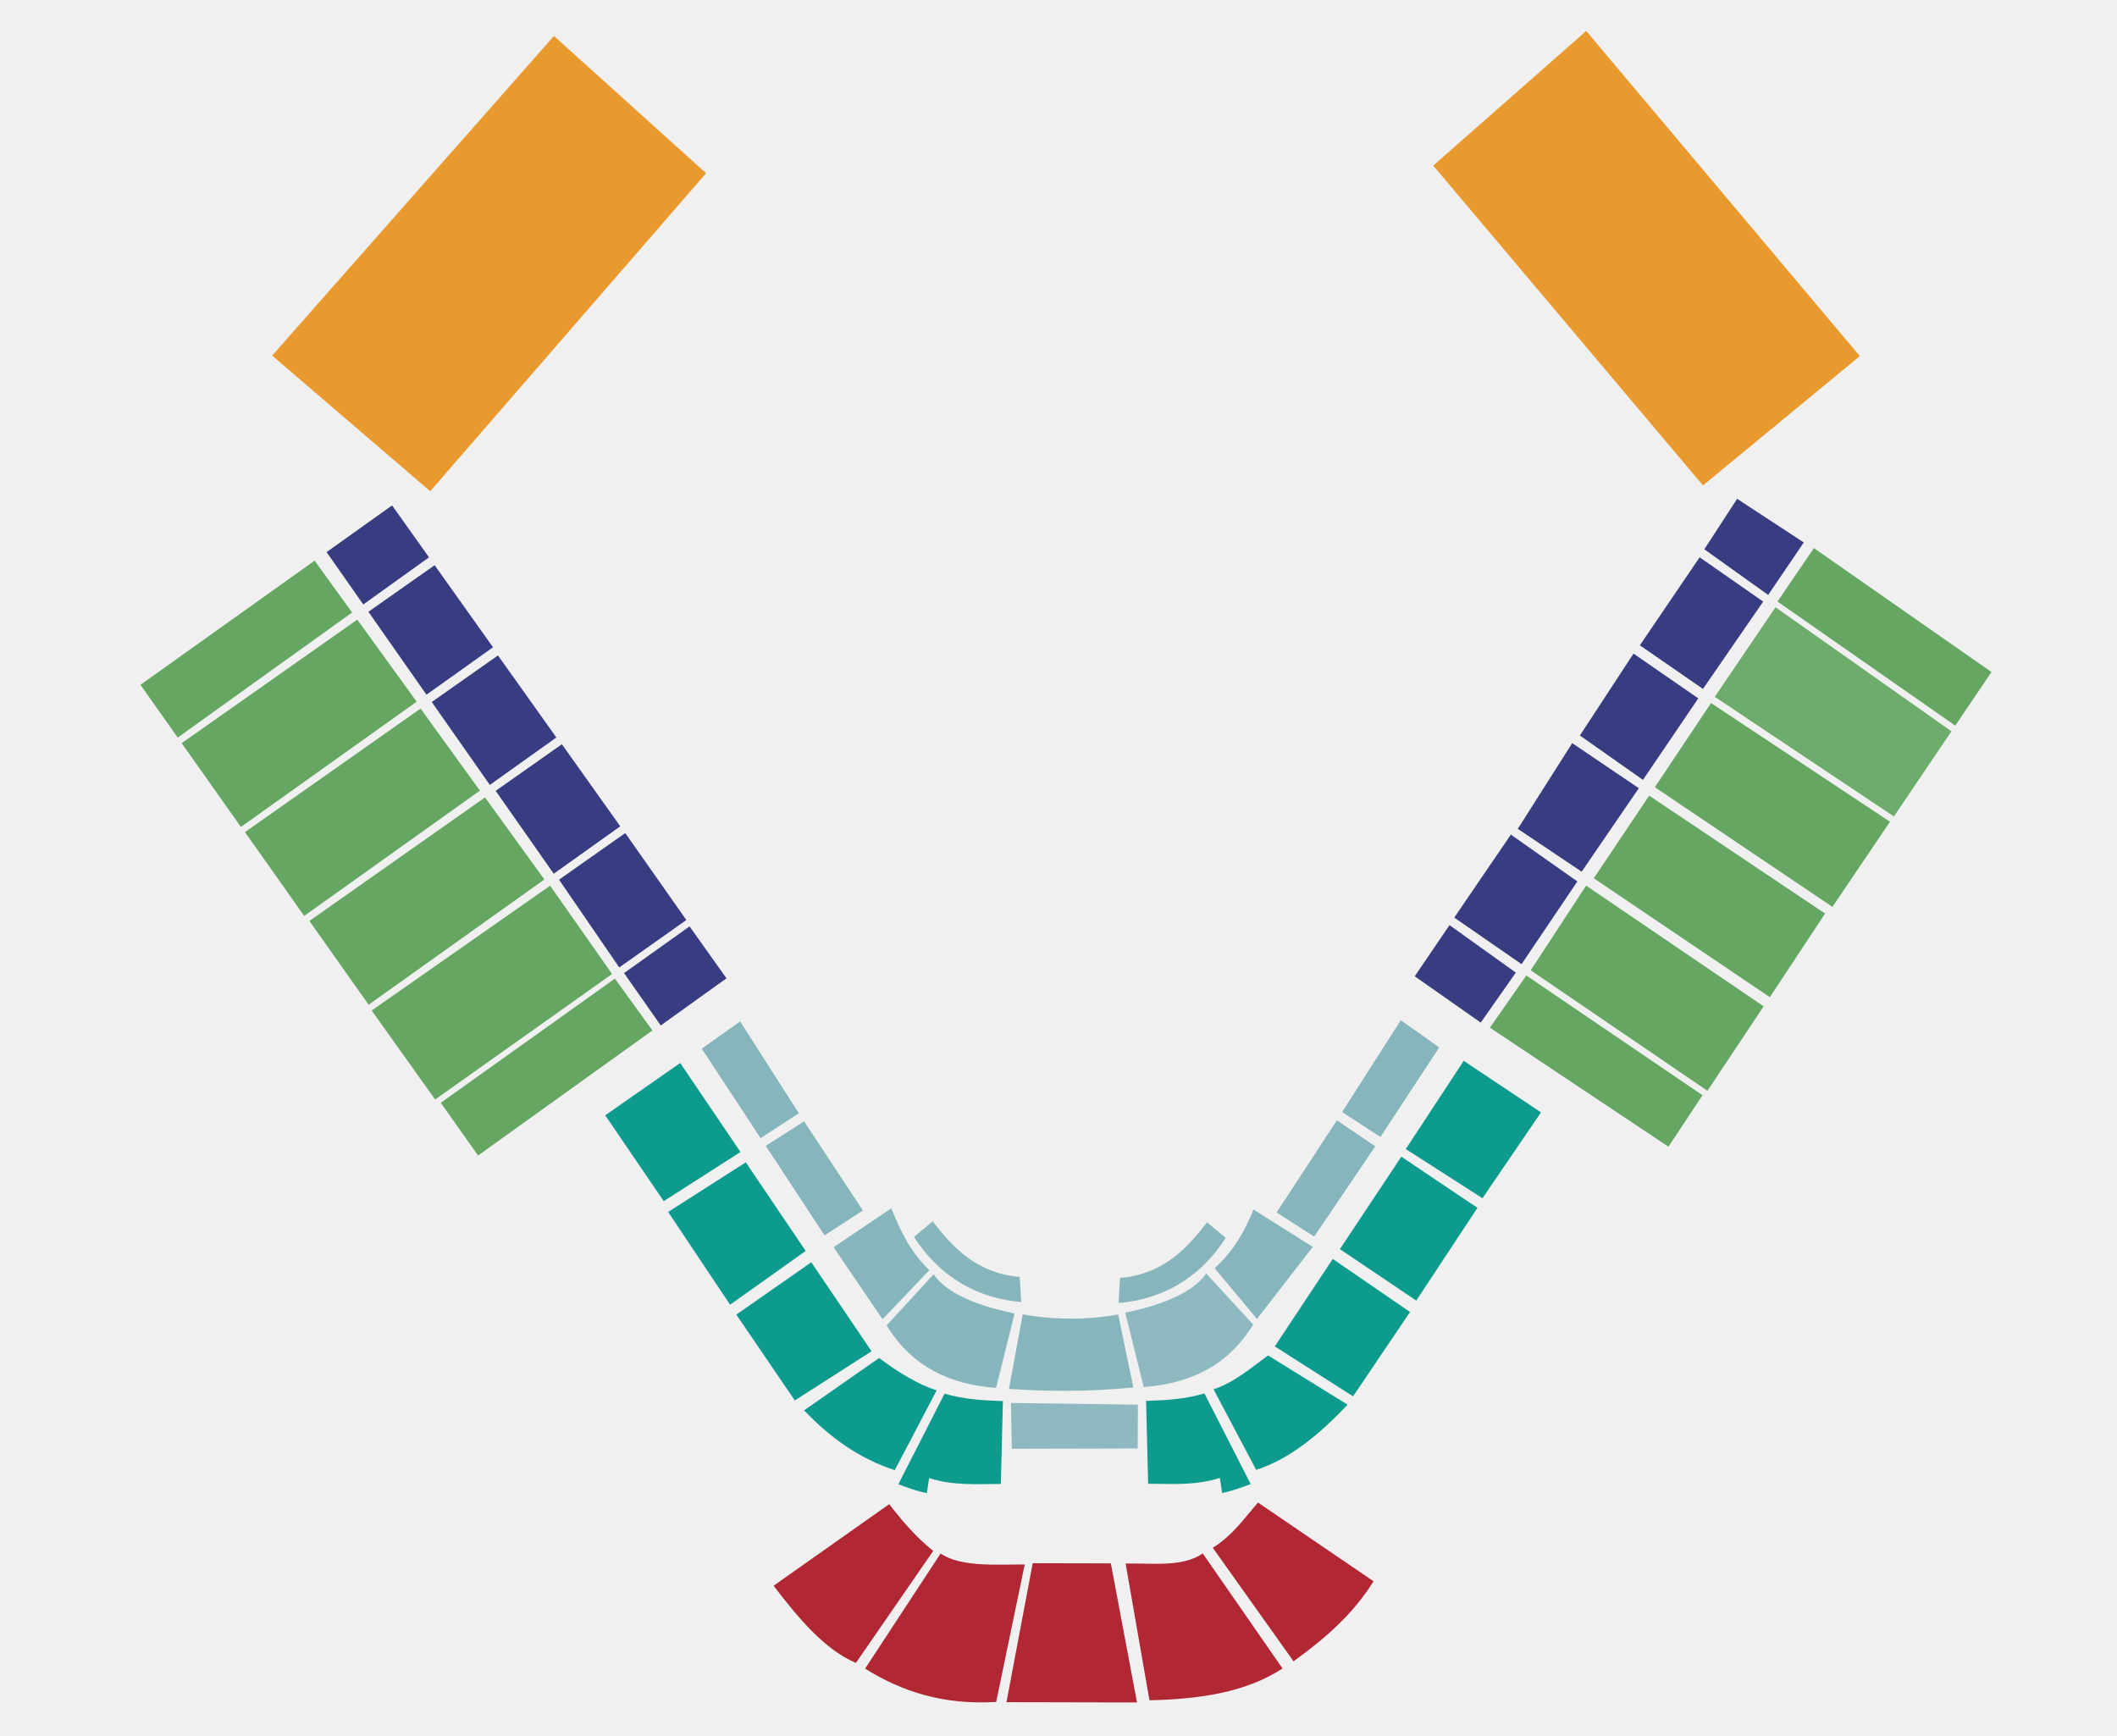
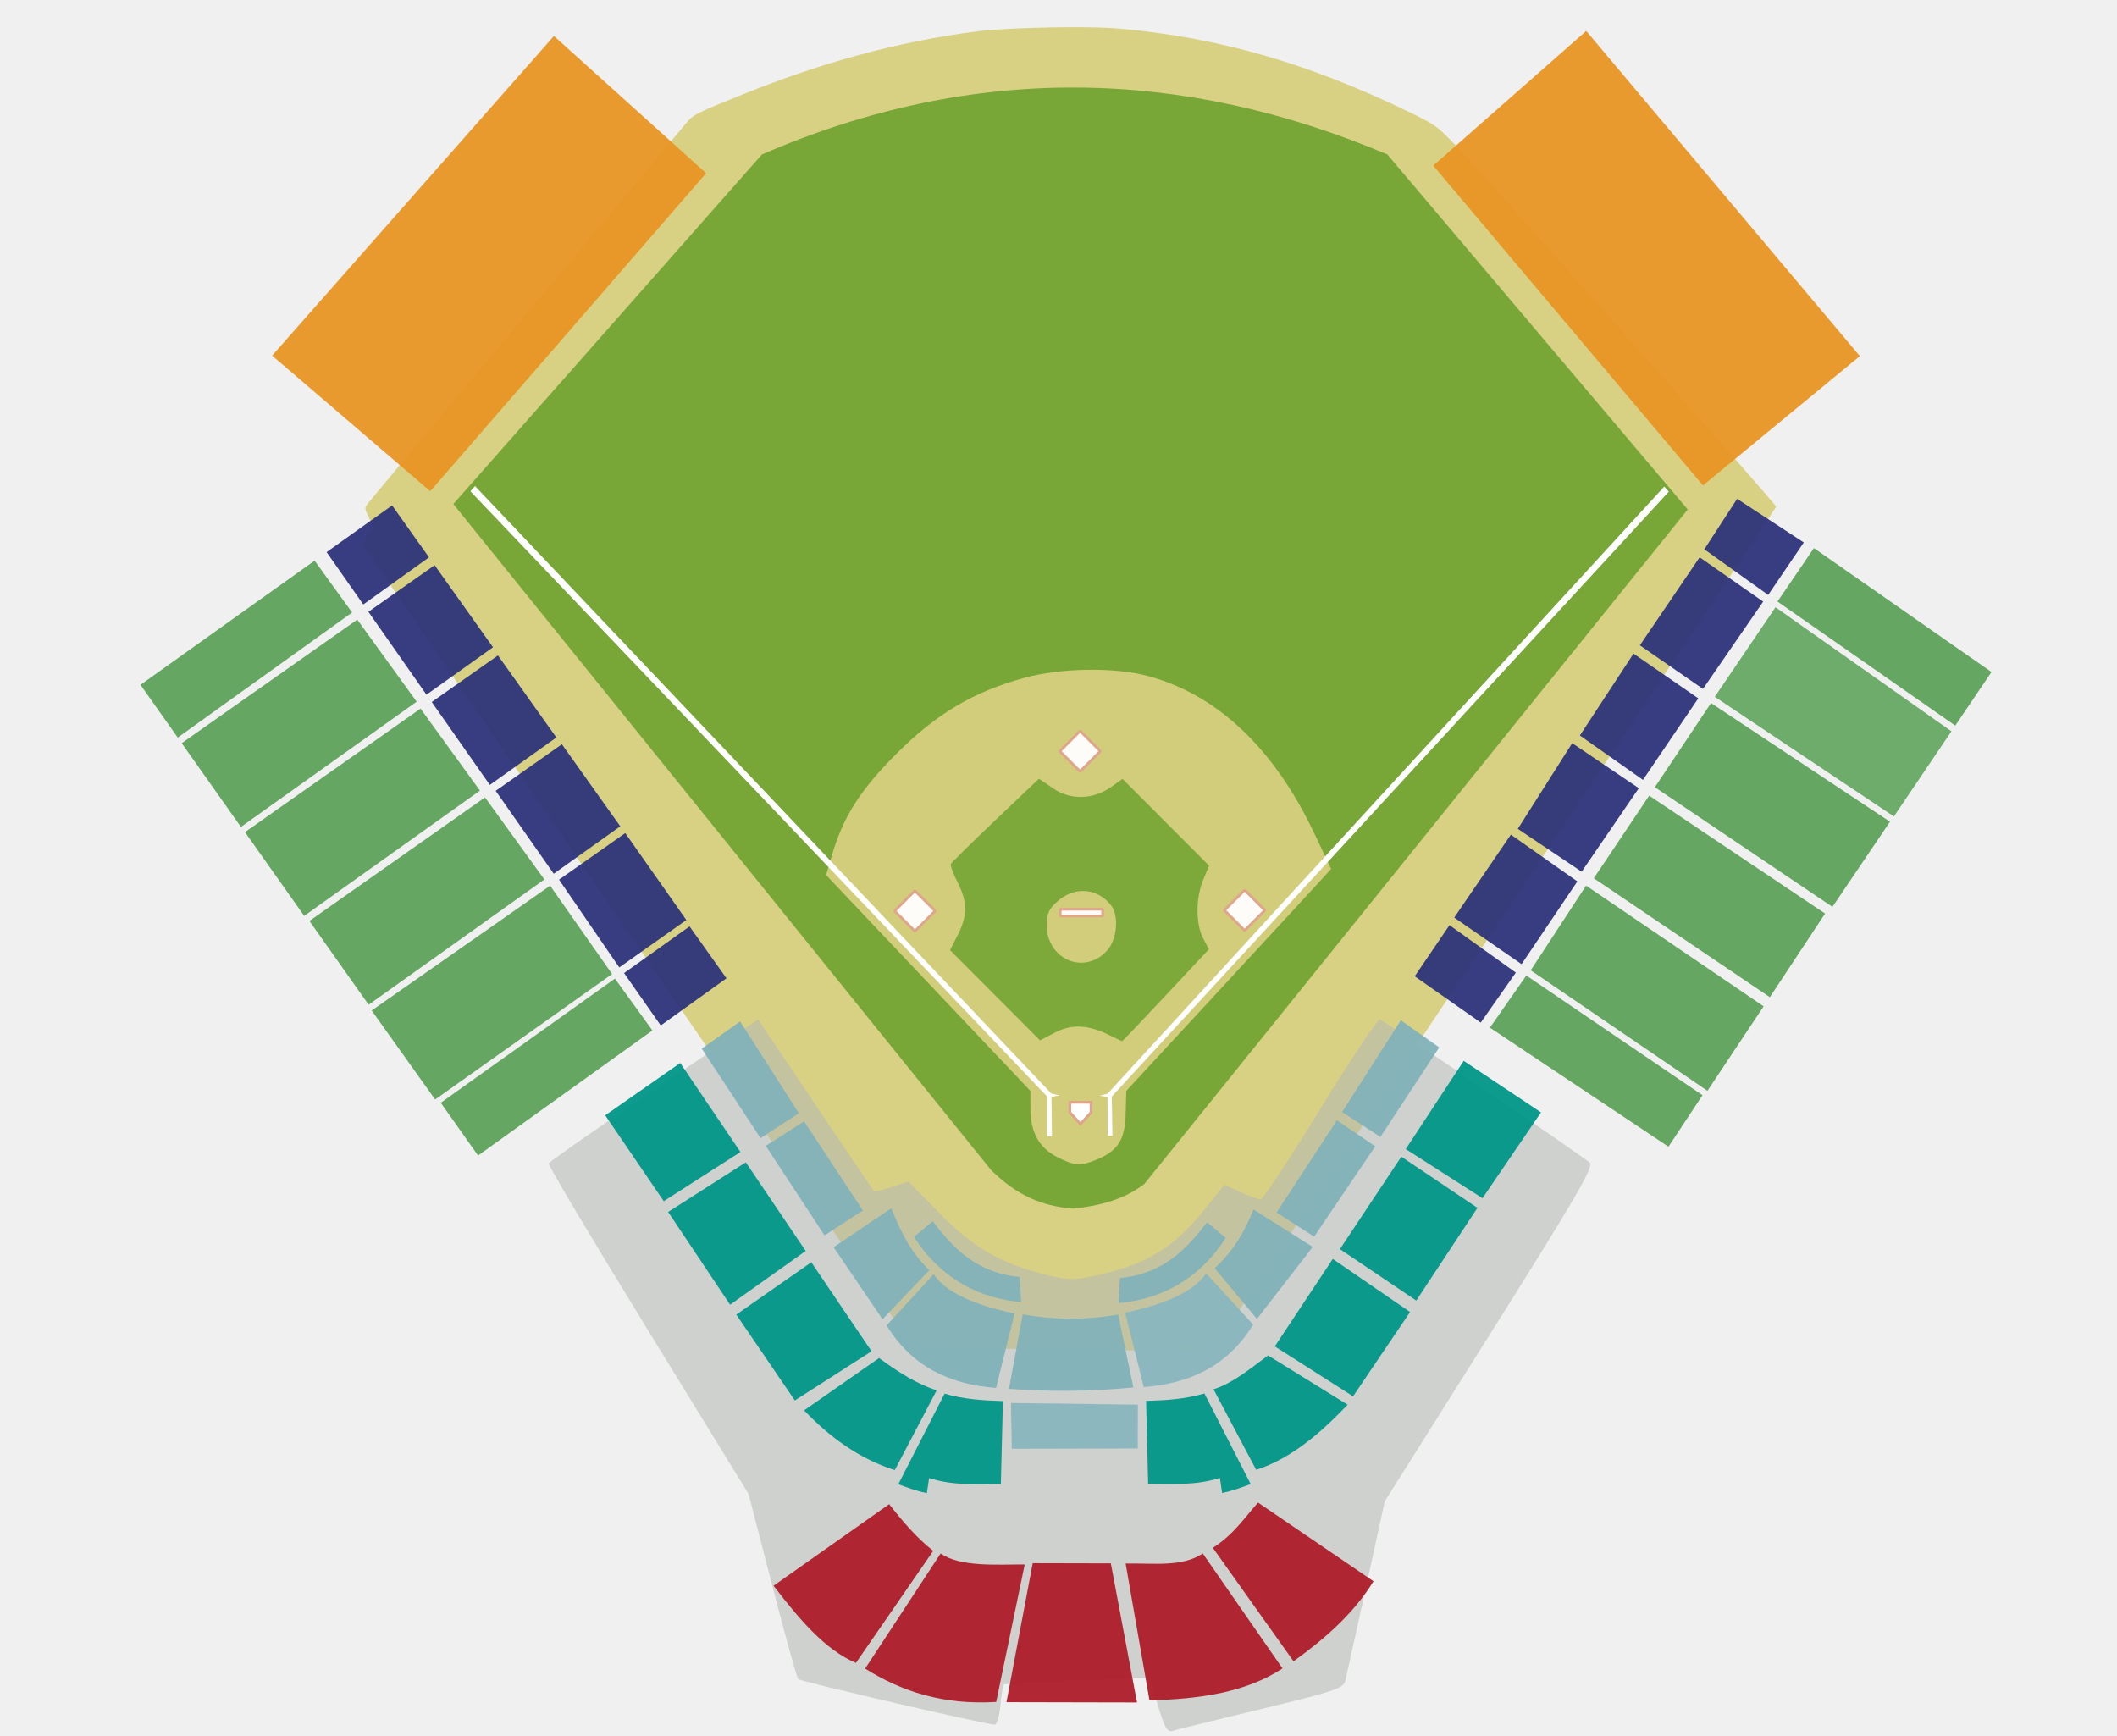
<svg xmlns="http://www.w3.org/2000/svg" width="783.047" height="642" viewBox="0 0 783.047 642" id="svg4267" version="1.1">
  <defs id="defs4269" />
-   <g id="layer1" transform="translate(0,-410.3622)">
+   <g id="tierra" style="display:inline">
+     <path style="opacity:0.945;fill:#d7cf7e;fill-opacity:1;fill-rule:nonzero;stroke:none;stroke-width:1;stroke-linecap:butt;stroke-linejoin:bevel;stroke-miterlimit:4;stroke-dasharray:none;stroke-opacity:1" d="m 395.334,10.062 c -12.704,0.055 -27.238,0.651 -34.477,1.604 -28.717,3.778 -56.318,11.232 -86.342,23.32 -15.337,6.175 -18.039,7.479 -19.9,9.607 -2.979,3.406 -117.206,139.853 -118.49,141.539 -1.328,1.744 -1.324,1.819 0.289,5.264 l 1.637,3.496 -1.949,2.943 c -1.072,1.62 -1.779,3.386 -1.572,3.926 0.446,1.161 200.584,293.06 202.408,295.209 1.229,1.448 2.039,1.481 50.535,2.1 27.107,0.346 51.857,0.666 55,0.713 l 5.713,0.084 104.287,-155.842 C 609.83,258.312 656.849,187.845 656.959,187.434 657.182,186.6 547.922,63.44 537.596,52.885 531.343,46.494 530.585,45.965 521.043,41.35 483.902,23.384 451.196,13.963 414.258,10.588 409.921,10.192 402.957,10.03 395.334,10.062 Z" id="path5020" />
+   </g>
+   <g id="estructura_palco" style="display:inline">
+     <path style="opacity:0.945;fill:#b4b8b5;fill-opacity:0.582;fill-rule:nonzero;stroke:none;stroke-width:1;stroke-linecap:butt;stroke-linejoin:bevel;stroke-miterlimit:4;stroke-dasharray:none;stroke-opacity:1" d="m 428.267,630.741 -3.03,-10.175 -26.694,1.003 c -14.682,0.552 -26.948,1.227 -27.258,1.502 -0.31,0.274 -0.874,3.727 -1.253,7.673 -0.379,3.946 -1.303,7.174 -2.052,7.174 -3.084,0 -71.917,-15.962 -72.751,-16.871 -0.498,-0.542 -4.83,-16.168 -9.627,-34.723 l -8.721,-33.737 -37.171,-60.513 c -20.444,-33.282 -36.99,-61.056 -36.769,-61.72 0.221,-0.664 17.744,-12.927 38.94,-27.251 l 38.538,-26.044 21.176,31.486 c 11.647,17.317 21.41,31.72 21.696,32.007 0.286,0.286 3.267,-0.395 6.623,-1.513 l 6.102,-2.034 11.487,11.692 c 12.471,12.693 22.338,18.432 39.12,22.751 7.556,1.945 10.404,2.055 17.143,0.665 19.679,-4.06 30.117,-10.245 41.717,-24.722 l 7.373,-9.201 5.924,2.69 c 3.258,1.479 6.621,2.704 7.473,2.721 0.852,0.017 10.816,-15.07 22.143,-33.528 11.327,-18.458 21.237,-33.319 22.023,-33.025 1.971,0.737 75.259,50.769 77.617,52.988 1.564,1.471 -5.028,12.801 -36.964,63.537 l -38.867,61.747 -6.928,31.656 c -3.81,17.411 -7.264,33.048 -7.675,34.749 -0.662,2.74 -4.203,3.924 -31.108,10.403 -16.698,4.021 -31.449,7.643 -32.779,8.05 -1.948,0.595 -3.009,-1.242 -5.449,-9.436 z" id="path5018" />
+   </g>
+   <g id="grama" style="display:inline">
+     <path style="fill:#78a737;fill-opacity:1;fill-rule:evenodd;stroke:none;stroke-width:1px;stroke-linecap:butt;stroke-linejoin:miter;stroke-opacity:1" d="M 167.685,186.421 281.833,57.122 c 78.495,-33.984 155.523,-32 231.325,0 L 624.274,188.442 423.254,437.949 c -5.481,4.122 -12.76,7.644 -26.264,9.091 -11.983,-0.911 -20.959,-5.1 -30.305,-14.142 z" id="path5016" />
+   </g>
+   <g id="tierra_diamante" style="display:inline">
+     <path style="opacity:0.945;fill:#d7cf7e;fill-opacity:1;fill-rule:nonzero;stroke:none;stroke-width:1;stroke-linecap:butt;stroke-linejoin:bevel;stroke-miterlimit:4;stroke-dasharray:none;stroke-opacity:1" d="m 390.803,427.834 c -6.568,-3.468 -9.669,-9.167 -9.669,-17.769 l 0,-6.566 -37.783,-39.922 -37.783,-39.922 2.205,-7.511 c 4.15,-14.134 10.525,-24.108 24.003,-37.554 14.702,-14.667 28.302,-22.716 47.097,-27.873 13.533,-3.713 33.292,-4.009 45.717,-0.686 25.561,6.837 46.551,26.652 61.454,58.012 l 6.334,13.329 -5.92,6.488 c -3.256,3.568 -20.306,22.043 -37.888,41.056 l -31.968,34.568 -0.233,8.497 c -0.262,9.541 -2.778,13.562 -10.544,16.849 -6.041,2.557 -8.615,2.386 -15.02,-0.995 z" id="path5014" />
+   </g>
+   <g id="elementos_diamante" style="display:inline">
+     <rect style="display:inline;opacity:0.945;fill:#ffffff;fill-opacity:1;fill-rule:nonzero;stroke:#dfa48c;stroke-width:1;stroke-linecap:butt;stroke-linejoin:bevel;stroke-miterlimit:4;stroke-dasharray:none;stroke-opacity:1" id="segunda_base" width="10.607" height="10.607" x="-484.266" y="-91.341" rx="0" ry="0" transform="matrix(-0.7071068,-0.7071068,-0.7071068,0.7071068,0,0)" />
+     <rect style="display:inline;opacity:0.945;fill:#ffffff;fill-opacity:1;fill-rule:nonzero;stroke:#dfa48c;stroke-width:1;stroke-linecap:butt;stroke-linejoin:bevel;stroke-miterlimit:4;stroke-dasharray:none;stroke-opacity:1" id="tercera_base" width="10.607" height="10.607" x="-482.837" y="-6.341" rx="0" ry="0" transform="matrix(-0.7071068,-0.7071068,-0.7071068,0.7071068,0,0)" />
+     <rect style="display:inline;opacity:0.945;fill:#ffffff;fill-opacity:1;fill-rule:nonzero;stroke:#dfa48c;stroke-width:1;stroke-linecap:butt;stroke-linejoin:bevel;stroke-miterlimit:4;stroke-dasharray:none;stroke-opacity:1" id="primera_base" width="10.607" height="10.607" x="-568.909" y="-92.769" rx="0" ry="0" transform="matrix(-0.7071068,-0.7071068,-0.7071068,0.7071068,0,0)" />
+     <path style="opacity:0.945;fill:#78a737;fill-opacity:1;fill-rule:nonzero;stroke:none;stroke-width:1;stroke-linecap:butt;stroke-linejoin:bevel;stroke-miterlimit:4;stroke-dasharray:none;stroke-opacity:1" d="m 384.299,288.018 -16.082,15.293 c -8.845,8.411 -16.281,15.733 -16.523,16.271 -0.242,0.539 0.883,3.574 2.5,6.744 3.697,7.247 3.716,12.323 0.072,19.471 l -2.867,5.627 16.645,16.689 16.645,16.688 5.572,-2.904 c 6.138,-3.199 12.28,-2.91 19.996,0.939 2.454,1.224 4.611,2.225 4.795,2.225 0.184,0 7.478,-7.637 16.211,-16.973 l 15.879,-16.975 -2.137,-4.098 c -2.759,-5.289 -2.743,-14.925 0.035,-21.574 l 2.189,-5.24 -16.014,-16.061 -16.014,-16.059 -4.164,2.965 c -6.649,4.735 -15.013,4.979 -21.393,0.623 l -5.346,-3.652 z m 16.189,41.527 c 3.941,-0.034 7.767,1.795 10.529,5.393 2.918,3.801 2.196,12.408 -1.383,16.475 -8.347,9.485 -22.5,3.574 -22.5,-9.398 0,-4.13 0.949,-6.07 4.395,-8.969 2.759,-2.322 5.894,-3.474 8.959,-3.5 z" id="grama_diamante" />
+     <rect style="opacity:0.945;fill:#ffffff;fill-opacity:1;fill-rule:nonzero;stroke:#dfa48c;stroke-width:1;stroke-linecap:butt;stroke-linejoin:bevel;stroke-miterlimit:4;stroke-dasharray:none;stroke-opacity:1" id="base_pitcher" width="15.714" height="2.5" x="392.143" y="336.286" />
+     <path style="fill:#ffffff;fill-opacity:1;fill-rule:evenodd;stroke:#dfa48c;stroke-width:1px;stroke-linecap:butt;stroke-linejoin:miter;stroke-opacity:1" d="m 395.714,407.714 7.857,0 0,3.75 -3.929,4.286 -3.929,-4.286 z" id="home" />
+   </g>
+   <g id="lineas_cal" style="display:inline">
+     <path style="fill:#ffffff;fill-opacity:1;fill-rule:evenodd;stroke:none;stroke-width:1px;stroke-linecap:butt;stroke-linejoin:miter;stroke-opacity:1" d="m 389.107,420.304 -1.786,0 0,-14.73 -213.305,-223.845 1.665,-1.962 213.174,224.675 3.11,0.773 -3.036,0.446 z" id="linea_cal_izquierda" />
+     <path style="fill:#ffffff;fill-opacity:1;fill-rule:evenodd;stroke:none;stroke-width:1px;stroke-linecap:butt;stroke-linejoin:miter;stroke-opacity:1" d="m 409.724,420.098 1.756,-0.03 -0.247,-14.486 206.024,-223.724 -1.67,-1.902 -205.88,224.538 -3.045,0.812 2.993,0.388 z" id="linea_cal_derecha" />
+   </g>
+   <g id="zonas" transform="translate(0,-410.3622)" style="display:inline">
    <path style="display:inline;opacity:0.945;fill:#5da35a;fill-opacity:1;stroke:#000000;stroke-width:0;stroke-linecap:butt;stroke-linejoin:bevel;stroke-miterlimit:4;stroke-dasharray:none;stroke-opacity:1" d="M 116.368,617.732 130.245,636.905 65.747,683.174 51.952,663.662 Z" id="l1" />
    <path style="display:inline;opacity:0.945;fill:#2c337a;fill-opacity:1;stroke:#000000;stroke-width:0;stroke-linecap:butt;stroke-linejoin:bevel;stroke-miterlimit:4;stroke-dasharray:none;stroke-opacity:1" d="m 120.802,614.571 13.571,19.372 24.315,-17.443 -13.662,-19.201 z" id="l1a" />
    <path style="display:inline;opacity:0.945;fill:#2c337a;fill-opacity:1;stroke:#000000;stroke-width:0;stroke-linecap:butt;stroke-linejoin:bevel;stroke-miterlimit:4;stroke-dasharray:none;stroke-opacity:1" d="m 230.83,770.279 13.571,19.372 24.315,-17.443 -13.662,-19.201 z" id="l56a" />
    <path style="display:inline;opacity:0.945;fill:#5da35a;fill-opacity:1;stroke:#000000;stroke-width:0;stroke-linecap:butt;stroke-linejoin:bevel;stroke-miterlimit:4;stroke-dasharray:none;stroke-opacity:1" d="m 227.447,772.322 13.877,19.173 -64.498,46.269 -13.795,-19.513 z" id="l6" />
    <path style="display:inline;opacity:0.945;fill:#2c337a;fill-opacity:1;stroke:#000000;stroke-width:0;stroke-linecap:butt;stroke-linejoin:bevel;stroke-miterlimit:4;stroke-dasharray:none;stroke-opacity:1" d="m 136.268,636.648 21.48,30.662 24.612,-17.541 -21.597,-30.354 z" id="l2a" />
    <path style="display:inline;opacity:0.945;fill:#5da35a;fill-opacity:1;stroke:#000000;stroke-width:0;stroke-linecap:butt;stroke-linejoin:bevel;stroke-miterlimit:4;stroke-dasharray:none;stroke-opacity:1" d="m 154.122,669.894 -21.968,-30.352 -64.949,45.694 21.91,30.99 z" id="l2" />
    <path style="display:inline;opacity:0.945;fill:#5da35a;fill-opacity:1;stroke:#000000;stroke-width:0;stroke-linecap:butt;stroke-linejoin:bevel;stroke-miterlimit:4;stroke-dasharray:none;stroke-opacity:1" d="m 177.524,702.797 -21.968,-30.352 -64.949,45.694 21.91,30.99 z" id="l3" />
    <path style="display:inline;opacity:0.945;fill:#5da35a;fill-opacity:1;stroke:#000000;stroke-width:0;stroke-linecap:butt;stroke-linejoin:bevel;stroke-miterlimit:4;stroke-dasharray:none;stroke-opacity:1" d="m 201.363,735.652 -21.968,-30.352 -64.949,45.694 21.91,30.99 z" id="l4" />
    <path style="display:inline;opacity:0.945;fill:#5da35a;fill-opacity:1;stroke:#000000;stroke-width:0;stroke-linecap:butt;stroke-linejoin:bevel;stroke-miterlimit:4;stroke-dasharray:none;stroke-opacity:1" d="m 226.404,770.626 -22.924,-32.672 -65.997,46.171 23.465,32.917 z" id="l5" />
    <path style="display:inline;opacity:0.945;fill:#2c337a;fill-opacity:1;stroke:#000000;stroke-width:0;stroke-linecap:butt;stroke-linejoin:bevel;stroke-miterlimit:4;stroke-dasharray:none;stroke-opacity:1" d="m 159.7,670.017 21.48,30.662 24.612,-17.541 -21.597,-30.354 z" id="l3a" />
    <path style="display:inline;opacity:0.945;fill:#2c337a;fill-opacity:1;stroke:#000000;stroke-width:0;stroke-linecap:butt;stroke-linejoin:bevel;stroke-miterlimit:4;stroke-dasharray:none;stroke-opacity:1" d="m 183.338,702.871 21.48,30.662 24.612,-17.541 -21.597,-30.354 z" id="l4a" />
    <path style="display:inline;opacity:0.945;fill:#2c337a;fill-opacity:1;stroke:#000000;stroke-width:0;stroke-linecap:butt;stroke-linejoin:bevel;stroke-miterlimit:4;stroke-dasharray:none;stroke-opacity:1" d="m 206.776,735.726 22.281,32.465 24.812,-17.541 -22.599,-32.157 z" id="l5a" />
    <path style="display:inline;opacity:0.945;fill:#5da35a;fill-opacity:1;stroke:#000000;stroke-width:0;stroke-linecap:butt;stroke-linejoin:bevel;stroke-miterlimit:4;stroke-dasharray:none;stroke-opacity:1" d="m 670.939,613.082 -13.478,19.772 65.76,45.899 13.398,-19.834 z" id="l12" />
    <path style="display:inline;opacity:0.945;fill:#2c337a;fill-opacity:1;stroke:#000000;stroke-width:0;stroke-linecap:butt;stroke-linejoin:bevel;stroke-miterlimit:4;stroke-dasharray:none;stroke-opacity:1" d="m 667.199,611.002 -13.181,19.409 -23.616,-16.881 12.136,-18.668 z" id="l12b" />
    <path style="display:inline;opacity:0.945;fill:#2c337a;fill-opacity:1;stroke:#000000;stroke-width:0;stroke-linecap:butt;stroke-linejoin:bevel;stroke-miterlimit:4;stroke-dasharray:none;stroke-opacity:1" d="m 560.681,770.1 -12.981,18.49 -24.417,-17.13 12.869,-18.917 z" id="l7b" />
    <path style="display:inline;opacity:0.945;fill:#5da35a;fill-opacity:1;stroke:#000000;stroke-width:0;stroke-linecap:butt;stroke-linejoin:bevel;stroke-miterlimit:4;stroke-dasharray:none;stroke-opacity:1" d="m 564.568,771.174 -13.478,19.288 66.049,44.028 12.597,-19.033 z" id="l7" />
    <path style="display:inline;opacity:0.945;fill:#2c337a;fill-opacity:1;stroke:#000000;stroke-width:0;stroke-linecap:butt;stroke-linejoin:bevel;stroke-miterlimit:4;stroke-dasharray:none;stroke-opacity:1" d="m 652.178,632.876 -22.279,32.301 -23.337,-16.131 22.109,-32.554 z" id="l11b" />
    <path style="display:inline;opacity:0.945;fill:#66a863;fill-opacity:1;stroke:#000000;stroke-width:0;stroke-linecap:butt;stroke-linejoin:bevel;stroke-miterlimit:4;stroke-dasharray:none;stroke-opacity:1" d="m 634.271,668.087 22.47,-33.119 65.065,45.881 -21.28,31.501 z" id="l11" />
    <path style="display:inline;opacity:0.945;fill:#5da35a;fill-opacity:1;stroke:#000000;stroke-width:0;stroke-linecap:butt;stroke-linejoin:bevel;stroke-miterlimit:4;stroke-dasharray:none;stroke-opacity:1" d="m 612.108,701.533 20.77,-31.136 66.198,43.898 -21.28,31.501 z" id="l10" />
    <path style="display:inline;opacity:0.945;fill:#5da35a;fill-opacity:1;stroke:#000000;stroke-width:0;stroke-linecap:butt;stroke-linejoin:bevel;stroke-miterlimit:4;stroke-dasharray:none;stroke-opacity:1" d="m 589.521,735.213 20.487,-30.569 65.065,43.614 -20.43,30.935 z" id="l9" />
    <path style="display:inline;opacity:0.945;fill:#5da35a;fill-opacity:1;stroke:#000000;stroke-width:0;stroke-linecap:butt;stroke-linejoin:bevel;stroke-miterlimit:4;stroke-dasharray:none;stroke-opacity:1" d="m 566.182,769.25 20.496,-31.325 65.668,44.646 -20.787,31.256 z" id="l8" />
    <path style="display:inline;opacity:0.945;fill:#2c337a;fill-opacity:1;stroke:#000000;stroke-width:0;stroke-linecap:butt;stroke-linejoin:bevel;stroke-miterlimit:4;stroke-dasharray:none;stroke-opacity:1" d="m 628.17,668.662 -20.462,30.152 -23.337,-16.414 19.843,-30.288 z" id="l10b" />
    <path style="display:inline;opacity:0.945;fill:#2c337a;fill-opacity:1;stroke:#000000;stroke-width:0;stroke-linecap:butt;stroke-linejoin:bevel;stroke-miterlimit:4;stroke-dasharray:none;stroke-opacity:1" d="m 606.178,701.892 -21.146,30.885 -23.621,-15.847 20.126,-31.704 z" id="l9b" />
    <path style="display:inline;opacity:0.945;fill:#2c337a;fill-opacity:1;stroke:#000000;stroke-width:0;stroke-linecap:butt;stroke-linejoin:bevel;stroke-miterlimit:4;stroke-dasharray:none;stroke-opacity:1" d="m 583.442,736.379 -20.639,30.597 -24.9,-17.229 20.947,-30.684 z" id="l8b" />
    <path style="display:inline;opacity:0.945;fill:#009688;fill-opacity:1;fill-rule:nonzero;stroke:#000000;stroke-width:0;stroke-linecap:butt;stroke-linejoin:bevel;stroke-miterlimit:4;stroke-dasharray:none;stroke-opacity:1" d="m 223.863,822.886 21.644,31.756 28.385,-18.188 -22.291,-32.921 z" id="i1" />
    <path style="display:inline;opacity:0.945;fill:#81b2b9;fill-opacity:1;stroke:#000000;stroke-width:0;stroke-linecap:butt;stroke-linejoin:bevel;stroke-miterlimit:4;stroke-dasharray:none;stroke-opacity:1" d="m 259.567,798.223 14.196,-10.06 21.723,33.957 -14.165,9.218 z" id="v1" />
    <path style="display:inline;opacity:0.945;fill:#81b2b9;fill-opacity:1;stroke:#000000;stroke-width:0;stroke-linecap:butt;stroke-linejoin:bevel;stroke-miterlimit:4;stroke-dasharray:none;stroke-opacity:1" d="m 283.232,834.184 14.196,-9.068 21.723,32.966 -14.165,9.218 z" id="v2" />
    <path style="display:inline;opacity:0.945;fill:#009688;fill-opacity:1;fill-rule:nonzero;stroke:#000000;stroke-width:0;stroke-linecap:butt;stroke-linejoin:bevel;stroke-miterlimit:4;stroke-dasharray:none;stroke-opacity:1" d="m 247.135,858.632 22.919,34.306 27.96,-19.887 -22.149,-32.779 z" id="i2" />
    <path style="display:inline;opacity:0.945;fill:#009688;fill-opacity:1;fill-rule:nonzero;stroke:#000000;stroke-width:0;stroke-linecap:butt;stroke-linejoin:bevel;stroke-miterlimit:4;stroke-dasharray:none;stroke-opacity:1" d="m 272.349,896.595 21.644,31.756 28.385,-18.188 -22.291,-32.921 z" id="i3" />
    <path style="display:inline;opacity:0.945;fill:#81b2b9;fill-opacity:1;stroke:#000000;stroke-width:0;stroke-linecap:butt;stroke-linejoin:bevel;stroke-miterlimit:4;stroke-dasharray:none;stroke-opacity:1" d="m 308.329,871.664 18.102,26.656 17.336,-18.188 c -6.748,-6.25 -10.69,-14.371 -14.075,-22.863 z" id="v3" />
    <path style="display:inline;opacity:0.945;fill:#81b2b9;fill-opacity:1;stroke:#000000;stroke-width:0;stroke-linecap:butt;stroke-linejoin:bevel;stroke-miterlimit:4;stroke-dasharray:none;stroke-opacity:1" d="m 327.944,900.605 c 9.557,15.581 23.765,21.859 40.483,23.115 l 6.854,-27.537 c -8.851,-1.798 -24.204,-5.905 -29.94,-14.506 z" id="v4" />
    <path style="display:inline;opacity:0.945;fill:#009688;fill-opacity:1;fill-rule:nonzero;stroke:#000000;stroke-width:0;stroke-linecap:butt;stroke-linejoin:bevel;stroke-miterlimit:4;stroke-dasharray:none;stroke-opacity:1" d="m 297.422,932.009 c 9.413,9.858 20.187,17.804 33.542,22.123 l 15.495,-29.52 c -7.1,-2.265 -14.2,-6.682 -21.299,-11.956 z" id="i4" />
    <path style="display:inline;opacity:0.945;fill:#009688;fill-opacity:1;fill-rule:nonzero;stroke:#000000;stroke-width:0;stroke-linecap:butt;stroke-linejoin:bevel;stroke-miterlimit:4;stroke-dasharray:none;stroke-opacity:1" d="m 332.268,959.349 c 3.286,1.22 6.549,2.452 10.569,3.305 l 0.823,-5.592 c 9.036,2.889 17.506,2.185 26.542,2.17 l 0.763,-30.653 c -7.334,-0.215 -14.621,-0.669 -21.583,-2.748 z" id="i5" />
    <path style="display:inline;opacity:0.945;fill:#81b2b9;fill-opacity:1;stroke:#000000;stroke-width:0;stroke-linecap:butt;stroke-linejoin:bevel;stroke-miterlimit:4;stroke-dasharray:none;stroke-opacity:1" d="m 373.206,924.077 c 14.049,0.945 28.95,1.146 46.008,-0.541 l -5.611,-26.97 c -11.774,2.066 -23.549,2.033 -35.323,-0.057 z" id="v5" />
    <path style="display:inline;opacity:0.945;fill:#81b2b9;fill-opacity:1;stroke:#000000;stroke-width:0;stroke-linecap:butt;stroke-linejoin:bevel;stroke-miterlimit:4;stroke-dasharray:none;stroke-opacity:1" d="m 338.076,867.839 c 10.147,15.852 24.652,22.851 39.633,24.107 l -0.512,-9.263 c -15.9,-1.466 -24.495,-10.57 -32.206,-20.597 z" id="vt1" />
    <path style="display:inline;opacity:0.945;fill:#88b6bd;fill-opacity:1;fill-rule:nonzero;stroke:#000000;stroke-width:0;stroke-linecap:butt;stroke-linejoin:bevel;stroke-miterlimit:4;stroke-dasharray:none;stroke-opacity:1" d="m 374.254,946.225 46.574,-0.117 0.055,-16.204 -46.938,-0.623 z" id="pam" />
    <path style="display:inline;opacity:0.945;fill:#ad1d29;fill-opacity:1;fill-rule:nonzero;stroke:#000000;stroke-width:0;stroke-linecap:butt;stroke-linejoin:bevel;stroke-miterlimit:4;stroke-dasharray:none;stroke-opacity:1" d="m 286.135,996.882 c 9.374,12.244 18.979,23.677 30.458,28.551 l 28.586,-41.426 c -6.398,-5.118 -11.468,-11.12 -16.281,-17.295 z" id="s1" />
    <path style="display:inline;opacity:0.945;fill:#ad1d29;fill-opacity:1;fill-rule:nonzero;stroke:#000000;stroke-width:0;stroke-linecap:butt;stroke-linejoin:bevel;stroke-miterlimit:4;stroke-dasharray:none;stroke-opacity:1" d="m 319.99,1027.532 c 13.327,8.362 28.767,13.552 48.487,12.324 l 10.556,-50.842 c -10.084,-0.044 -23.819,1.077 -31.105,-4.073 z" id="s2" />
    <path style="display:inline;opacity:0.945;fill:#ad1d29;fill-opacity:1;fill-rule:nonzero;stroke:#000000;stroke-width:0;stroke-linecap:butt;stroke-linejoin:bevel;stroke-miterlimit:4;stroke-dasharray:none;stroke-opacity:1" d="m 372.275,1039.953 48.287,0.104 -9.677,-51.443 -28.902,-0.066 z" id="s3" />
    <path style="display:inline;opacity:0.945;fill:#ad1d29;fill-opacity:1;fill-rule:nonzero;stroke:#000000;stroke-width:0;stroke-linecap:butt;stroke-linejoin:bevel;stroke-miterlimit:4;stroke-dasharray:none;stroke-opacity:1" d="m 416.347,988.668 8.823,50.587 c 18.384,-0.409 35.612,-2.874 49.219,-11.777 l -29.503,-42.537 c -7.551,5.167 -18.498,3.541 -28.539,3.727 z" id="s4" />
    <path style="display:inline;opacity:0.945;fill:#ad1d29;fill-opacity:1;fill-rule:nonzero;stroke:#000000;stroke-width:0;stroke-linecap:butt;stroke-linejoin:bevel;stroke-miterlimit:4;stroke-dasharray:none;stroke-opacity:1" d="m 448.6,982.858 29.857,41.973 c 12.002,-8.643 22.32,-17.807 29.587,-29.606 l -42.724,-29.114 c -5.099,5.772 -9.152,11.963 -16.72,16.748 z" id="s5" />
    <path style="display:inline;opacity:0.945;fill:#e99523;fill-opacity:1;stroke:#000000;stroke-width:0;stroke-linecap:butt;stroke-linejoin:bevel;stroke-miterlimit:4;stroke-dasharray:none;stroke-opacity:1" d="m 100.667,541.89 58.473,50.171 102.044,-117.63 -56.287,-50.769 z" id="grada_a" />
    <path style="display:inline;opacity:0.945;fill:#e99523;fill-opacity:1;stroke:#000000;stroke-width:0;stroke-linecap:butt;stroke-linejoin:bevel;stroke-miterlimit:4;stroke-dasharray:none;stroke-opacity:1" d="m 530.132,471.613 99.771,118.299 58.034,-47.837 -101.219,-120.265 z" id="grada_b" />
    <path style="display:inline;opacity:0.945;fill:#81b2b9;fill-opacity:1;stroke:#000000;stroke-width:0;stroke-linecap:butt;stroke-linejoin:bevel;stroke-miterlimit:4;stroke-dasharray:none;stroke-opacity:1" d="m 508.693,834.36 -14.196,-9.635 -22.29,34.099 13.882,8.935 z" id="v8" />
    <path style="display:inline;opacity:0.945;fill:#009688;fill-opacity:1;fill-rule:nonzero;stroke:#000000;stroke-width:0;stroke-linecap:butt;stroke-linejoin:bevel;stroke-miterlimit:4;stroke-dasharray:none;stroke-opacity:1" d="m 546.489,857.109 -22.635,34.306 -28.244,-19.038 22.716,-34.196 z" id="i9" />
    <path style="display:inline;opacity:0.945;fill:#009688;fill-opacity:1;fill-rule:nonzero;stroke:#000000;stroke-width:0;stroke-linecap:butt;stroke-linejoin:bevel;stroke-miterlimit:4;stroke-dasharray:none;stroke-opacity:1" d="m 521.558,895.639 -21.077,31.189 -28.952,-18.471 21.441,-32.354 z" id="i8" />
    <path style="display:inline;opacity:0.945;fill:#81b2b9;fill-opacity:1;stroke:#000000;stroke-width:0;stroke-linecap:butt;stroke-linejoin:bevel;stroke-miterlimit:4;stroke-dasharray:none;stroke-opacity:1" d="m 485.579,871.558 -20.652,26.656 -15.637,-18.754 c 6.748,-6.25 10.973,-13.238 14.358,-21.73 z" id="v7" />
    <path style="display:inline;opacity:0.945;fill:#009688;fill-opacity:1;fill-rule:nonzero;stroke:#000000;stroke-width:0;stroke-linecap:butt;stroke-linejoin:bevel;stroke-miterlimit:4;stroke-dasharray:none;stroke-opacity:1" d="m 498.469,929.92 c -9.413,9.858 -20.47,19.788 -33.826,24.107 l -15.778,-29.803 c 7.1,-2.265 13.066,-7.249 20.166,-12.522 z" id="i7" />
    <path style="display:inline;opacity:0.945;fill:#88b6bd;fill-opacity:1;fill-rule:nonzero;stroke:#000000;stroke-width:0;stroke-linecap:butt;stroke-linejoin:bevel;stroke-miterlimit:4;stroke-dasharray:none;stroke-opacity:1" d="m 463.533,900.283 c -9.557,15.581 -23.765,21.859 -40.483,23.115 l -6.854,-27.537 c 8.851,-1.798 24.204,-5.905 29.94,-14.506 z" id="v6" />
    <path style="display:inline;opacity:0.945;fill:#81b2b9;fill-opacity:1;stroke:#000000;stroke-width:0;stroke-linecap:butt;stroke-linejoin:bevel;stroke-miterlimit:4;stroke-dasharray:none;stroke-opacity:1" d="m 453.384,868.209 c -10.147,15.852 -24.652,22.851 -39.633,24.107 l 0.512,-9.263 c 15.9,-1.466 24.495,-10.57 32.206,-20.597 z" id="vt2" />
    <path style="display:inline;opacity:0.945;fill:#81b2b9;fill-opacity:1;stroke:#000000;stroke-width:0;stroke-linecap:butt;stroke-linejoin:bevel;stroke-miterlimit:4;stroke-dasharray:none;stroke-opacity:1" d="m 532.343,797.778 -14.196,-10.06 -21.723,33.957 14.165,9.218 z" id="v9" />
    <path style="display:inline;opacity:0.945;fill:#009688;fill-opacity:1;fill-rule:nonzero;stroke:#000000;stroke-width:0;stroke-linecap:butt;stroke-linejoin:bevel;stroke-miterlimit:4;stroke-dasharray:none;stroke-opacity:1" d="m 569.997,821.801 -21.644,31.756 -28.385,-18.188 21.441,-32.637 z" id="i10" />
    <path style="display:inline;opacity:0.945;fill:#009688;fill-opacity:1;fill-rule:nonzero;stroke:#000000;stroke-width:0;stroke-linecap:butt;stroke-linejoin:bevel;stroke-miterlimit:4;stroke-dasharray:none;stroke-opacity:1" d="m 462.613,959.282 c -3.286,1.22 -6.549,2.452 -10.569,3.305 l -0.823,-5.592 c -9.036,2.889 -17.506,2.185 -26.542,2.17 l -0.763,-30.653 c 7.334,-0.215 14.621,-0.669 21.583,-2.748 z" id="i6" />
  </g>
</svg>
